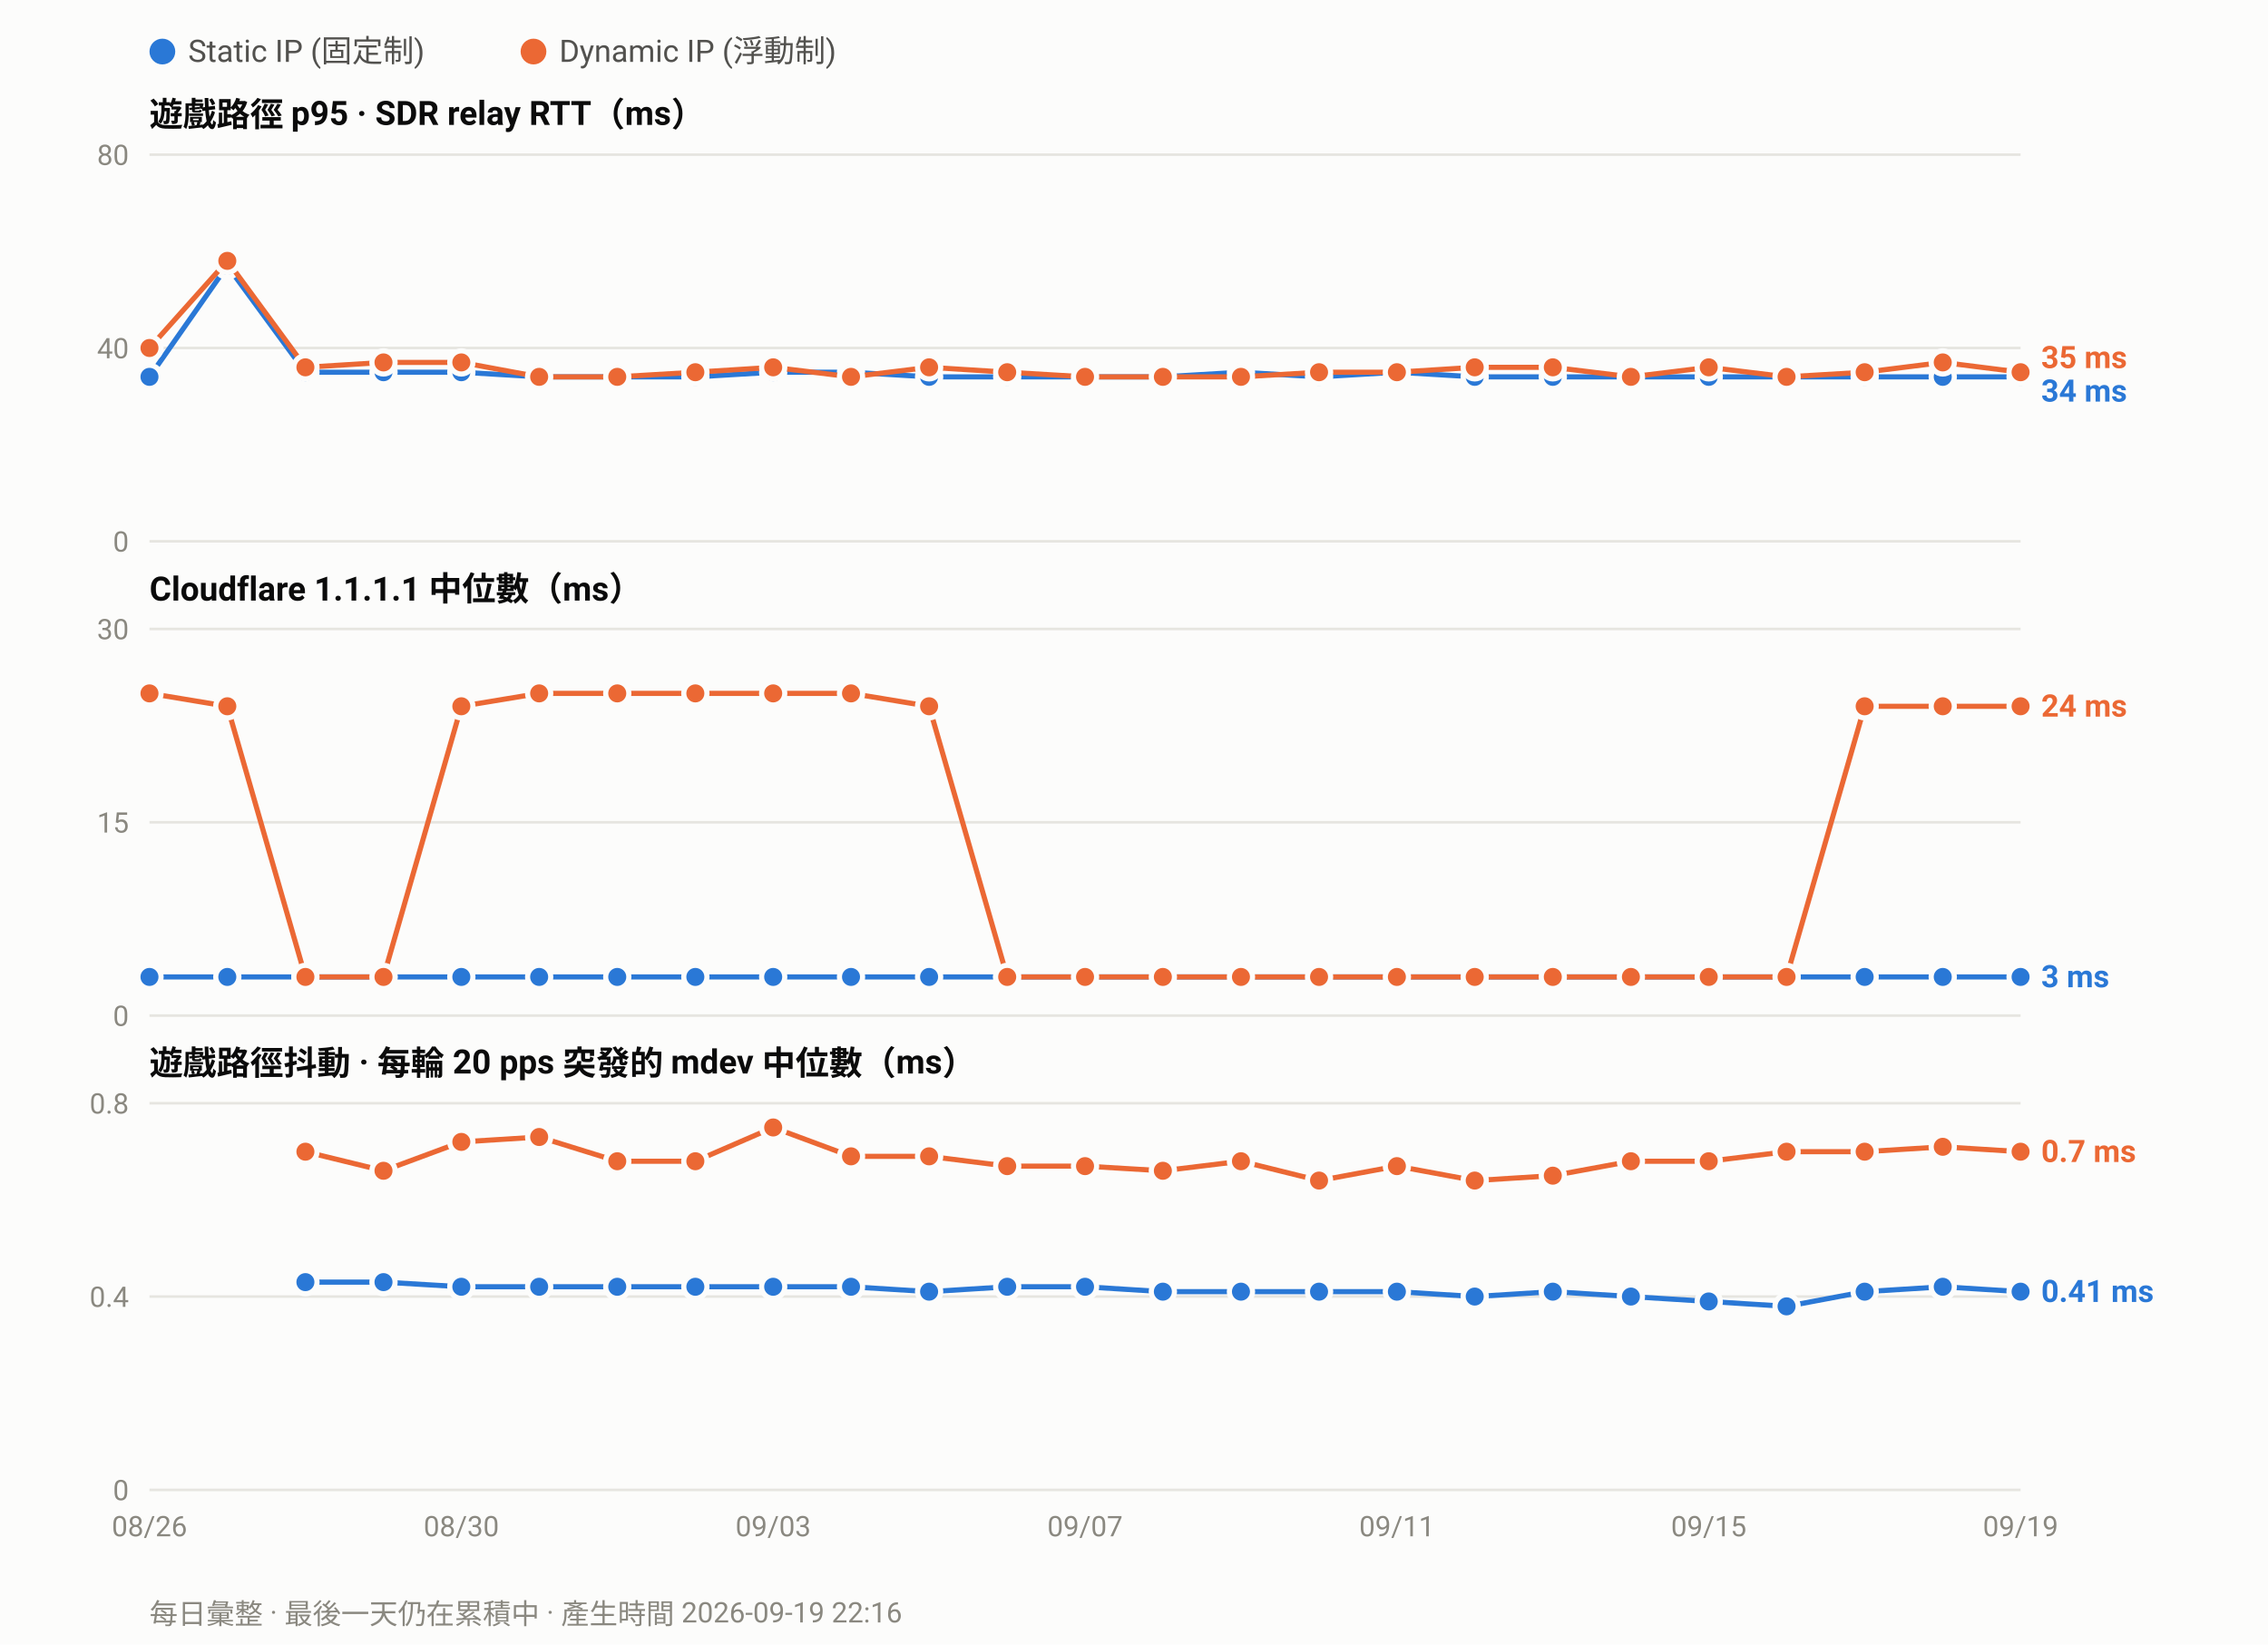
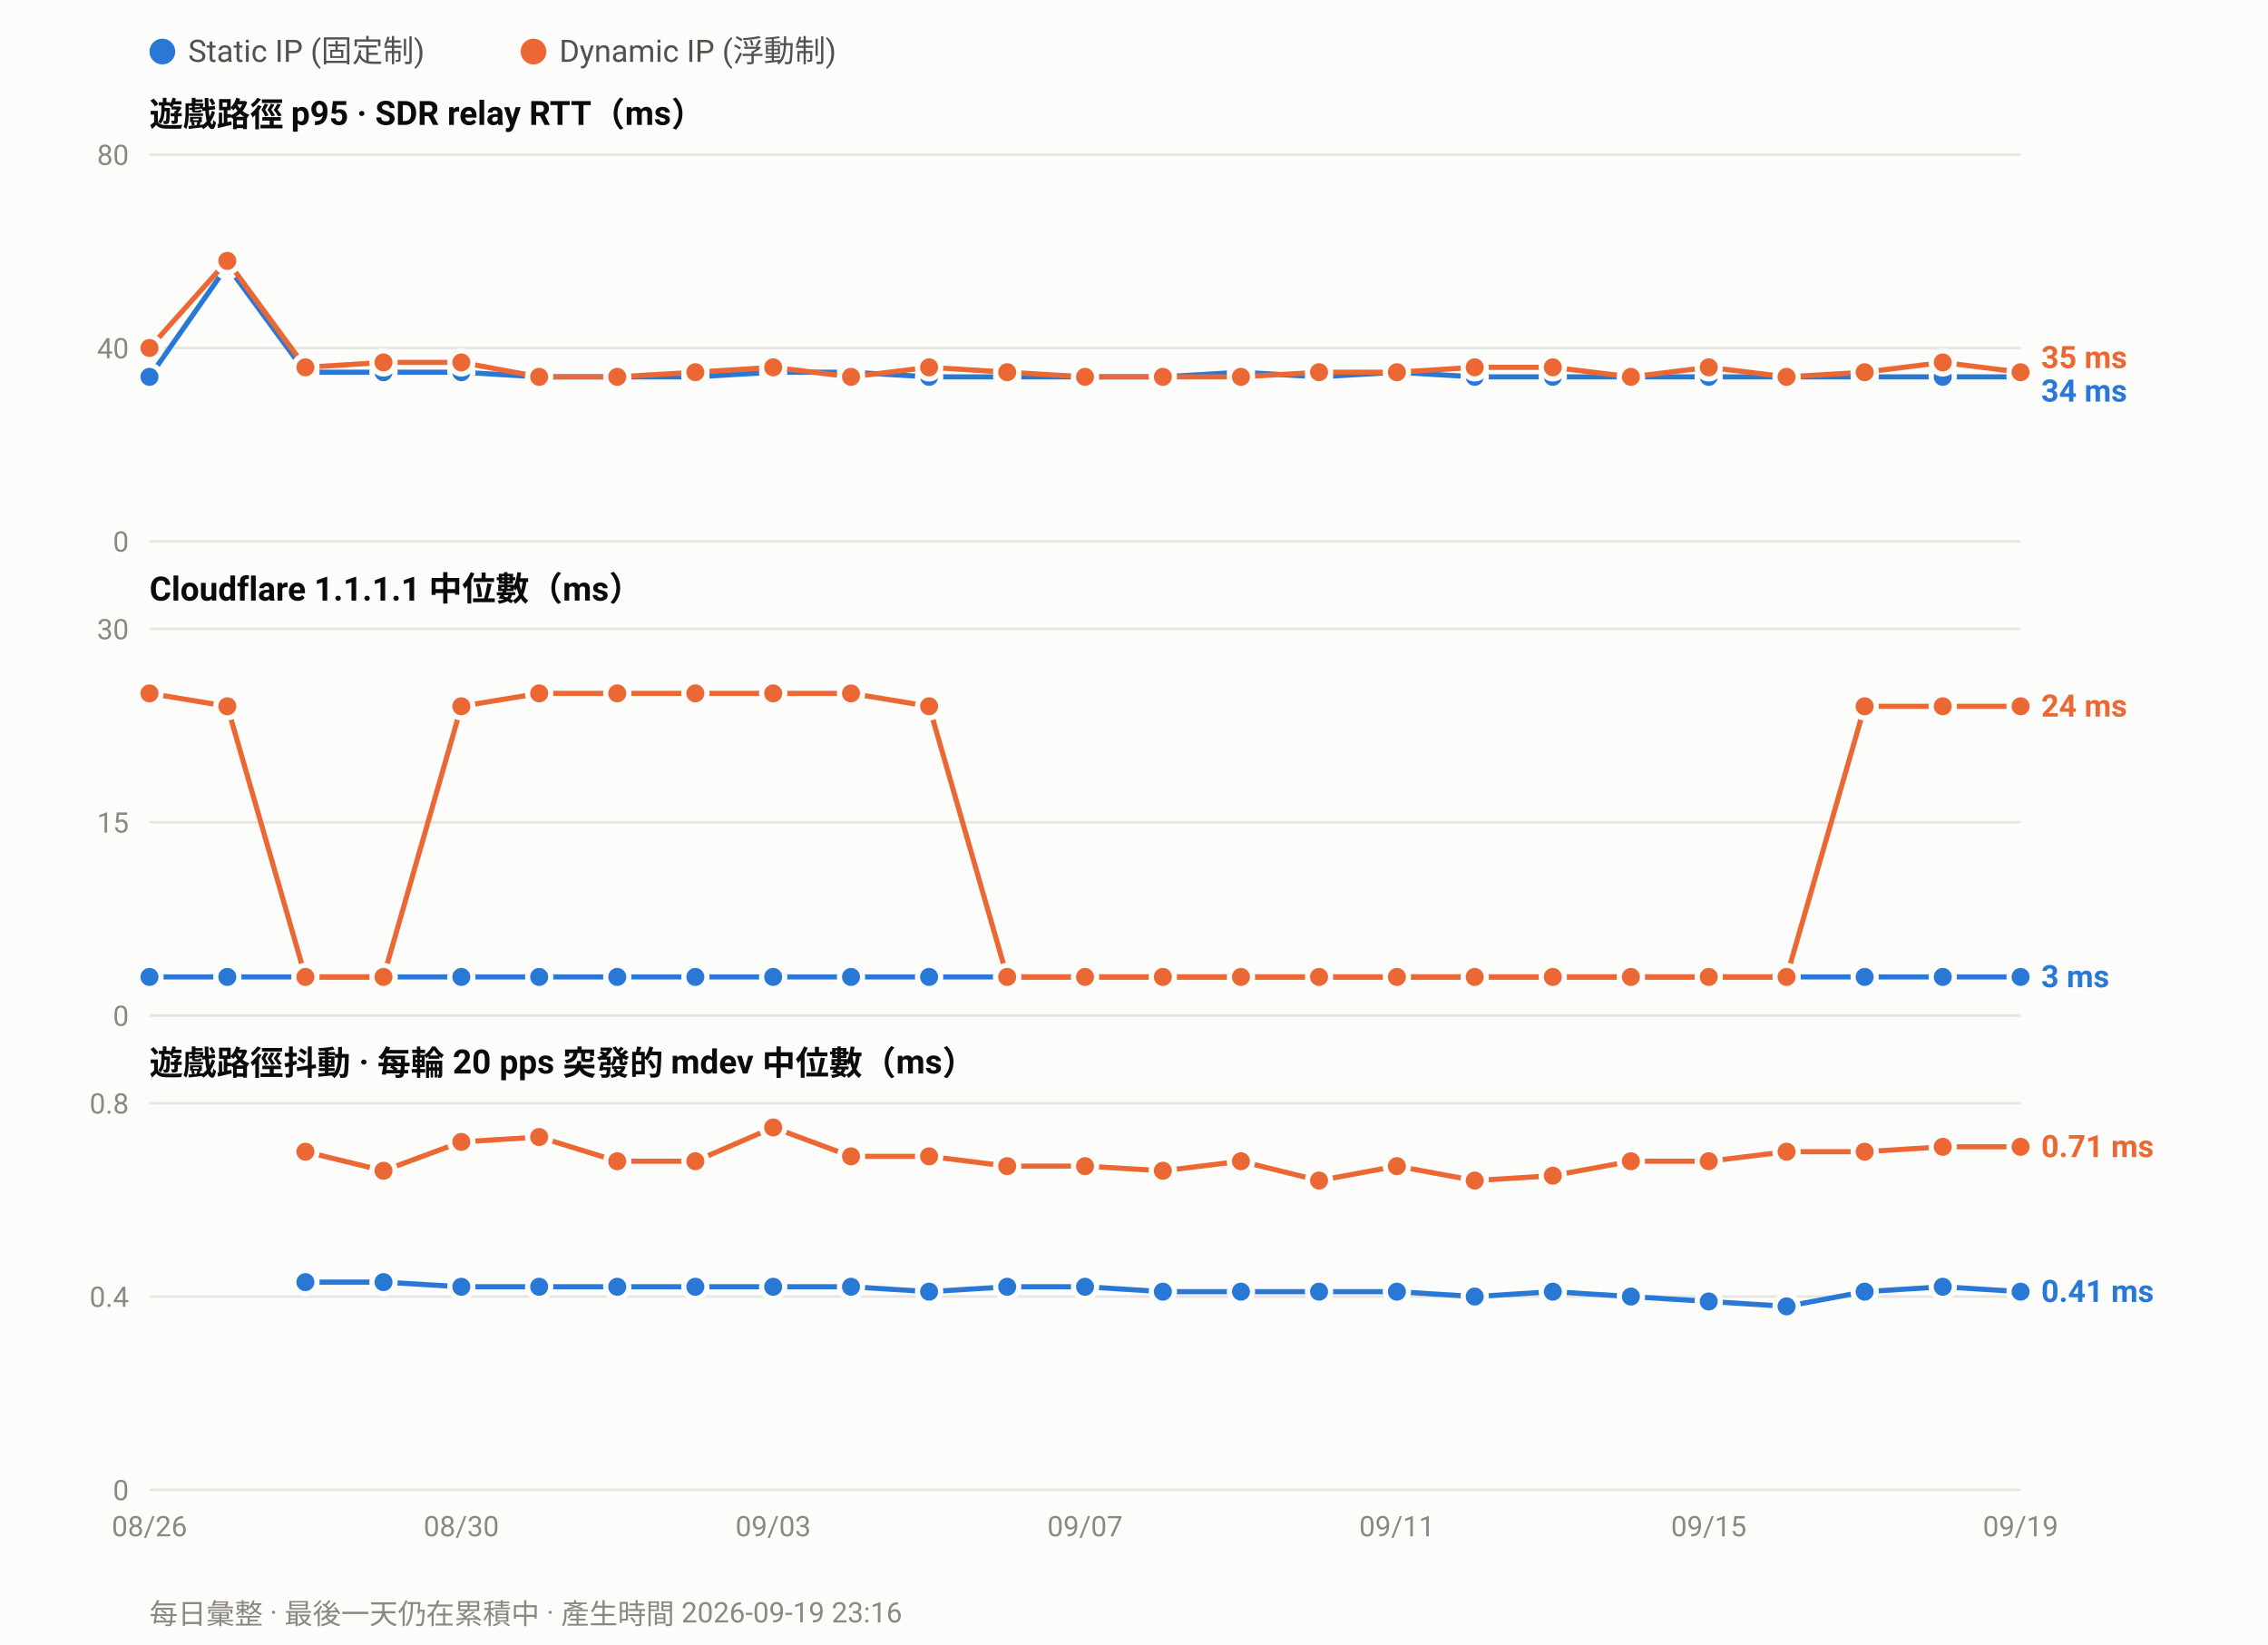
<svg xmlns="http://www.w3.org/2000/svg" width="880" height="638" viewBox="0 0 880 638" font-family="ui-sans-serif,-apple-system,Segoe UI,Roboto,Helvetica,Arial,sans-serif">
  <rect width="880" height="638" fill="#fcfcfb" />
  <circle cx="63.0" cy="20" r="5" fill="#2a78d6" />
  <text x="73.0" y="24" font-size="12" fill="#52514e">Static IP (固定制)</text>
  <circle cx="207.0" cy="20" r="5" fill="#eb6834" />
  <text x="217.0" y="24" font-size="12" fill="#52514e">Dynamic IP (浮動制)</text>
  <text x="58" y="49.0" font-size="13" font-weight="600" fill="#0b0b0b">遊戲路徑 p95 · SDR relay RTT（ms）</text>
  <line x1="58" y1="210.0" x2="784.0" y2="210.0" stroke="#e6e5e0" stroke-width="1" />
  <text x="50" y="214.0" font-size="11" text-anchor="end" fill="#8a8880">0</text>
  <line x1="58" y1="135.0" x2="784.0" y2="135.0" stroke="#e6e5e0" stroke-width="1" />
  <text x="50" y="139.0" font-size="11" text-anchor="end" fill="#8a8880">40</text>
  <line x1="58" y1="60.0" x2="784.0" y2="60.0" stroke="#e6e5e0" stroke-width="1" />
  <text x="50" y="64.0" font-size="11" text-anchor="end" fill="#8a8880">80</text>
  <polyline fill="none" stroke="#2a78d6" stroke-width="2" stroke-linejoin="round" points="58.0,146.2 88.2,103.1 118.5,144.4 148.8,144.4 179.0,144.4 209.2,146.2 239.5,146.2 269.8,146.2 300.0,144.4 330.2,144.4 360.5,146.2 390.8,146.2 421.0,146.2 451.2,146.2 481.5,144.4 511.8,146.2 542.0,144.4 572.2,146.2 602.5,146.2 632.8,146.2 663.0,146.2 693.2,146.2 723.5,146.2 753.8,146.2 784.0,146.2" />
  <circle cx="58.0" cy="146.2" r="4.5" fill="#2a78d6" stroke="#fcfcfb" stroke-width="2" />
  <circle cx="88.2" cy="103.1" r="4.5" fill="#2a78d6" stroke="#fcfcfb" stroke-width="2" />
  <circle cx="118.5" cy="144.4" r="4.5" fill="#2a78d6" stroke="#fcfcfb" stroke-width="2" />
  <circle cx="148.8" cy="144.4" r="4.5" fill="#2a78d6" stroke="#fcfcfb" stroke-width="2" />
  <circle cx="179.0" cy="144.4" r="4.5" fill="#2a78d6" stroke="#fcfcfb" stroke-width="2" />
  <circle cx="209.2" cy="146.2" r="4.5" fill="#2a78d6" stroke="#fcfcfb" stroke-width="2" />
  <circle cx="239.5" cy="146.2" r="4.5" fill="#2a78d6" stroke="#fcfcfb" stroke-width="2" />
  <circle cx="269.8" cy="146.2" r="4.5" fill="#2a78d6" stroke="#fcfcfb" stroke-width="2" />
  <circle cx="300.0" cy="144.4" r="4.5" fill="#2a78d6" stroke="#fcfcfb" stroke-width="2" />
  <circle cx="330.2" cy="144.4" r="4.5" fill="#2a78d6" stroke="#fcfcfb" stroke-width="2" />
  <circle cx="360.5" cy="146.2" r="4.5" fill="#2a78d6" stroke="#fcfcfb" stroke-width="2" />
  <circle cx="390.8" cy="146.2" r="4.5" fill="#2a78d6" stroke="#fcfcfb" stroke-width="2" />
  <circle cx="421.0" cy="146.2" r="4.5" fill="#2a78d6" stroke="#fcfcfb" stroke-width="2" />
  <circle cx="451.2" cy="146.2" r="4.5" fill="#2a78d6" stroke="#fcfcfb" stroke-width="2" />
  <circle cx="481.5" cy="144.4" r="4.5" fill="#2a78d6" stroke="#fcfcfb" stroke-width="2" />
  <circle cx="511.8" cy="146.2" r="4.5" fill="#2a78d6" stroke="#fcfcfb" stroke-width="2" />
  <circle cx="542.0" cy="144.4" r="4.5" fill="#2a78d6" stroke="#fcfcfb" stroke-width="2" />
  <circle cx="572.2" cy="146.2" r="4.5" fill="#2a78d6" stroke="#fcfcfb" stroke-width="2" />
  <circle cx="602.5" cy="146.2" r="4.5" fill="#2a78d6" stroke="#fcfcfb" stroke-width="2" />
  <circle cx="632.8" cy="146.2" r="4.5" fill="#2a78d6" stroke="#fcfcfb" stroke-width="2" />
  <circle cx="663.0" cy="146.2" r="4.5" fill="#2a78d6" stroke="#fcfcfb" stroke-width="2" />
  <circle cx="693.2" cy="146.2" r="4.5" fill="#2a78d6" stroke="#fcfcfb" stroke-width="2" />
  <circle cx="723.5" cy="146.2" r="4.5" fill="#2a78d6" stroke="#fcfcfb" stroke-width="2" />
  <circle cx="753.8" cy="146.2" r="4.5" fill="#2a78d6" stroke="#fcfcfb" stroke-width="2" />
  <circle cx="784.0" cy="146.2" r="4.5" fill="#2a78d6" stroke="#fcfcfb" stroke-width="2" />
  <polyline fill="none" stroke="#eb6834" stroke-width="2" stroke-linejoin="round" points="58.0,135.0 88.2,101.2 118.5,142.5 148.8,140.6 179.0,140.6 209.2,146.2 239.5,146.2 269.8,144.4 300.0,142.5 330.2,146.2 360.5,142.5 390.8,144.4 421.0,146.2 451.2,146.2 481.5,146.2 511.8,144.4 542.0,144.4 572.2,142.5 602.5,142.5 632.8,146.2 663.0,142.5 693.2,146.2 723.5,144.4 753.8,140.6 784.0,144.4" />
  <circle cx="58.0" cy="135.0" r="4.5" fill="#eb6834" stroke="#fcfcfb" stroke-width="2" />
  <circle cx="88.2" cy="101.2" r="4.5" fill="#eb6834" stroke="#fcfcfb" stroke-width="2" />
  <circle cx="118.5" cy="142.5" r="4.5" fill="#eb6834" stroke="#fcfcfb" stroke-width="2" />
  <circle cx="148.8" cy="140.6" r="4.5" fill="#eb6834" stroke="#fcfcfb" stroke-width="2" />
  <circle cx="179.0" cy="140.6" r="4.5" fill="#eb6834" stroke="#fcfcfb" stroke-width="2" />
  <circle cx="209.2" cy="146.2" r="4.5" fill="#eb6834" stroke="#fcfcfb" stroke-width="2" />
  <circle cx="239.5" cy="146.2" r="4.5" fill="#eb6834" stroke="#fcfcfb" stroke-width="2" />
  <circle cx="269.8" cy="144.4" r="4.5" fill="#eb6834" stroke="#fcfcfb" stroke-width="2" />
  <circle cx="300.0" cy="142.5" r="4.5" fill="#eb6834" stroke="#fcfcfb" stroke-width="2" />
  <circle cx="330.2" cy="146.2" r="4.5" fill="#eb6834" stroke="#fcfcfb" stroke-width="2" />
  <circle cx="360.5" cy="142.5" r="4.5" fill="#eb6834" stroke="#fcfcfb" stroke-width="2" />
  <circle cx="390.8" cy="144.4" r="4.5" fill="#eb6834" stroke="#fcfcfb" stroke-width="2" />
  <circle cx="421.0" cy="146.2" r="4.5" fill="#eb6834" stroke="#fcfcfb" stroke-width="2" />
  <circle cx="451.2" cy="146.2" r="4.5" fill="#eb6834" stroke="#fcfcfb" stroke-width="2" />
  <circle cx="481.5" cy="146.2" r="4.5" fill="#eb6834" stroke="#fcfcfb" stroke-width="2" />
  <circle cx="511.8" cy="144.4" r="4.5" fill="#eb6834" stroke="#fcfcfb" stroke-width="2" />
  <circle cx="542.0" cy="144.4" r="4.5" fill="#eb6834" stroke="#fcfcfb" stroke-width="2" />
  <circle cx="572.2" cy="142.5" r="4.5" fill="#eb6834" stroke="#fcfcfb" stroke-width="2" />
  <circle cx="602.5" cy="142.5" r="4.5" fill="#eb6834" stroke="#fcfcfb" stroke-width="2" />
  <circle cx="632.8" cy="146.2" r="4.5" fill="#eb6834" stroke="#fcfcfb" stroke-width="2" />
  <circle cx="663.0" cy="142.5" r="4.5" fill="#eb6834" stroke="#fcfcfb" stroke-width="2" />
  <circle cx="693.2" cy="146.2" r="4.5" fill="#eb6834" stroke="#fcfcfb" stroke-width="2" />
  <circle cx="723.5" cy="144.4" r="4.5" fill="#eb6834" stroke="#fcfcfb" stroke-width="2" />
  <circle cx="753.8" cy="140.6" r="4.5" fill="#eb6834" stroke="#fcfcfb" stroke-width="2" />
  <circle cx="784.0" cy="144.4" r="4.5" fill="#eb6834" stroke="#fcfcfb" stroke-width="2" />
  <text x="792.0" y="142.8" font-size="12" font-weight="600" fill="#eb6834">35 ms</text>
  <text x="792.0" y="155.8" font-size="12" font-weight="600" fill="#2a78d6">34 ms</text>
  <text x="58" y="233.0" font-size="13" font-weight="600" fill="#0b0b0b">Cloudflare 1.1.1.1 中位數（ms）</text>
  <line x1="58" y1="394.0" x2="784.0" y2="394.0" stroke="#e6e5e0" stroke-width="1" />
  <text x="50" y="398.0" font-size="11" text-anchor="end" fill="#8a8880">0</text>
  <line x1="58" y1="319.0" x2="784.0" y2="319.0" stroke="#e6e5e0" stroke-width="1" />
  <text x="50" y="323.0" font-size="11" text-anchor="end" fill="#8a8880">15</text>
  <line x1="58" y1="244.0" x2="784.0" y2="244.0" stroke="#e6e5e0" stroke-width="1" />
  <text x="50" y="248.0" font-size="11" text-anchor="end" fill="#8a8880">30</text>
  <polyline fill="none" stroke="#2a78d6" stroke-width="2" stroke-linejoin="round" points="58.0,379.0 88.2,379.0 118.5,379.0 148.8,379.0 179.0,379.0 209.2,379.0 239.5,379.0 269.8,379.0 300.0,379.0 330.2,379.0 360.5,379.0 390.8,379.0 421.0,379.0 451.2,379.0 481.5,379.0 511.8,379.0 542.0,379.0 572.2,379.0 602.5,379.0 632.8,379.0 663.0,379.0 693.2,379.0 723.5,379.0 753.8,379.0 784.0,379.0" />
  <circle cx="58.0" cy="379.0" r="4.5" fill="#2a78d6" stroke="#fcfcfb" stroke-width="2" />
  <circle cx="88.2" cy="379.0" r="4.5" fill="#2a78d6" stroke="#fcfcfb" stroke-width="2" />
  <circle cx="118.5" cy="379.0" r="4.5" fill="#2a78d6" stroke="#fcfcfb" stroke-width="2" />
  <circle cx="148.8" cy="379.0" r="4.5" fill="#2a78d6" stroke="#fcfcfb" stroke-width="2" />
  <circle cx="179.0" cy="379.0" r="4.5" fill="#2a78d6" stroke="#fcfcfb" stroke-width="2" />
  <circle cx="209.2" cy="379.0" r="4.5" fill="#2a78d6" stroke="#fcfcfb" stroke-width="2" />
  <circle cx="239.5" cy="379.0" r="4.5" fill="#2a78d6" stroke="#fcfcfb" stroke-width="2" />
  <circle cx="269.8" cy="379.0" r="4.5" fill="#2a78d6" stroke="#fcfcfb" stroke-width="2" />
  <circle cx="300.0" cy="379.0" r="4.5" fill="#2a78d6" stroke="#fcfcfb" stroke-width="2" />
  <circle cx="330.2" cy="379.0" r="4.5" fill="#2a78d6" stroke="#fcfcfb" stroke-width="2" />
  <circle cx="360.5" cy="379.0" r="4.5" fill="#2a78d6" stroke="#fcfcfb" stroke-width="2" />
  <circle cx="390.8" cy="379.0" r="4.5" fill="#2a78d6" stroke="#fcfcfb" stroke-width="2" />
  <circle cx="421.0" cy="379.0" r="4.5" fill="#2a78d6" stroke="#fcfcfb" stroke-width="2" />
  <circle cx="451.2" cy="379.0" r="4.5" fill="#2a78d6" stroke="#fcfcfb" stroke-width="2" />
  <circle cx="481.5" cy="379.0" r="4.5" fill="#2a78d6" stroke="#fcfcfb" stroke-width="2" />
  <circle cx="511.8" cy="379.0" r="4.5" fill="#2a78d6" stroke="#fcfcfb" stroke-width="2" />
  <circle cx="542.0" cy="379.0" r="4.5" fill="#2a78d6" stroke="#fcfcfb" stroke-width="2" />
  <circle cx="572.2" cy="379.0" r="4.5" fill="#2a78d6" stroke="#fcfcfb" stroke-width="2" />
  <circle cx="602.5" cy="379.0" r="4.5" fill="#2a78d6" stroke="#fcfcfb" stroke-width="2" />
  <circle cx="632.8" cy="379.0" r="4.5" fill="#2a78d6" stroke="#fcfcfb" stroke-width="2" />
  <circle cx="663.0" cy="379.0" r="4.5" fill="#2a78d6" stroke="#fcfcfb" stroke-width="2" />
  <circle cx="693.2" cy="379.0" r="4.5" fill="#2a78d6" stroke="#fcfcfb" stroke-width="2" />
  <circle cx="723.5" cy="379.0" r="4.5" fill="#2a78d6" stroke="#fcfcfb" stroke-width="2" />
  <circle cx="753.8" cy="379.0" r="4.5" fill="#2a78d6" stroke="#fcfcfb" stroke-width="2" />
  <circle cx="784.0" cy="379.0" r="4.5" fill="#2a78d6" stroke="#fcfcfb" stroke-width="2" />
  <polyline fill="none" stroke="#eb6834" stroke-width="2" stroke-linejoin="round" points="58.0,269.0 88.2,274.0 118.5,379.0 148.8,379.0 179.0,274.0 209.2,269.0 239.5,269.0 269.8,269.0 300.0,269.0 330.2,269.0 360.5,274.0 390.8,379.0 421.0,379.0 451.2,379.0 481.5,379.0 511.8,379.0 542.0,379.0 572.2,379.0 602.5,379.0 632.8,379.0 663.0,379.0 693.2,379.0 723.5,274.0 753.8,274.0 784.0,274.0" />
  <circle cx="58.0" cy="269.0" r="4.5" fill="#eb6834" stroke="#fcfcfb" stroke-width="2" />
  <circle cx="88.2" cy="274.0" r="4.5" fill="#eb6834" stroke="#fcfcfb" stroke-width="2" />
  <circle cx="118.5" cy="379.0" r="4.5" fill="#eb6834" stroke="#fcfcfb" stroke-width="2" />
  <circle cx="148.8" cy="379.0" r="4.5" fill="#eb6834" stroke="#fcfcfb" stroke-width="2" />
  <circle cx="179.0" cy="274.0" r="4.5" fill="#eb6834" stroke="#fcfcfb" stroke-width="2" />
  <circle cx="209.2" cy="269.0" r="4.5" fill="#eb6834" stroke="#fcfcfb" stroke-width="2" />
  <circle cx="239.5" cy="269.0" r="4.5" fill="#eb6834" stroke="#fcfcfb" stroke-width="2" />
  <circle cx="269.8" cy="269.0" r="4.5" fill="#eb6834" stroke="#fcfcfb" stroke-width="2" />
  <circle cx="300.0" cy="269.0" r="4.5" fill="#eb6834" stroke="#fcfcfb" stroke-width="2" />
  <circle cx="330.2" cy="269.0" r="4.5" fill="#eb6834" stroke="#fcfcfb" stroke-width="2" />
  <circle cx="360.5" cy="274.0" r="4.5" fill="#eb6834" stroke="#fcfcfb" stroke-width="2" />
  <circle cx="390.8" cy="379.0" r="4.5" fill="#eb6834" stroke="#fcfcfb" stroke-width="2" />
  <circle cx="421.0" cy="379.0" r="4.5" fill="#eb6834" stroke="#fcfcfb" stroke-width="2" />
  <circle cx="451.2" cy="379.0" r="4.5" fill="#eb6834" stroke="#fcfcfb" stroke-width="2" />
  <circle cx="481.5" cy="379.0" r="4.5" fill="#eb6834" stroke="#fcfcfb" stroke-width="2" />
  <circle cx="511.8" cy="379.0" r="4.5" fill="#eb6834" stroke="#fcfcfb" stroke-width="2" />
  <circle cx="542.0" cy="379.0" r="4.5" fill="#eb6834" stroke="#fcfcfb" stroke-width="2" />
  <circle cx="572.2" cy="379.0" r="4.5" fill="#eb6834" stroke="#fcfcfb" stroke-width="2" />
  <circle cx="602.5" cy="379.0" r="4.5" fill="#eb6834" stroke="#fcfcfb" stroke-width="2" />
  <circle cx="632.8" cy="379.0" r="4.5" fill="#eb6834" stroke="#fcfcfb" stroke-width="2" />
  <circle cx="663.0" cy="379.0" r="4.5" fill="#eb6834" stroke="#fcfcfb" stroke-width="2" />
  <circle cx="693.2" cy="379.0" r="4.5" fill="#eb6834" stroke="#fcfcfb" stroke-width="2" />
  <circle cx="723.5" cy="274.0" r="4.5" fill="#eb6834" stroke="#fcfcfb" stroke-width="2" />
  <circle cx="753.8" cy="274.0" r="4.5" fill="#eb6834" stroke="#fcfcfb" stroke-width="2" />
  <circle cx="784.0" cy="274.0" r="4.5" fill="#eb6834" stroke="#fcfcfb" stroke-width="2" />
  <text x="792.0" y="278.0" font-size="12" font-weight="600" fill="#eb6834">24 ms</text>
  <text x="792.0" y="383.0" font-size="12" font-weight="600" fill="#2a78d6">3 ms</text>
  <text x="58" y="417.0" font-size="13" font-weight="600" fill="#0b0b0b">遊戲路徑抖動 · 每輪 20 pps 突發的 mdev 中位數（ms）</text>
  <line x1="58" y1="578.0" x2="784.0" y2="578.0" stroke="#e6e5e0" stroke-width="1" />
  <text x="50" y="582.0" font-size="11" text-anchor="end" fill="#8a8880">0</text>
  <line x1="58" y1="503.0" x2="784.0" y2="503.0" stroke="#e6e5e0" stroke-width="1" />
  <text x="50" y="507.0" font-size="11" text-anchor="end" fill="#8a8880">0.4</text>
  <line x1="58" y1="428.0" x2="784.0" y2="428.0" stroke="#e6e5e0" stroke-width="1" />
  <text x="50" y="432.0" font-size="11" text-anchor="end" fill="#8a8880">0.8</text>
  <polyline fill="none" stroke="#2a78d6" stroke-width="2" stroke-linejoin="round" points="118.5,497.4 148.8,497.4 179.0,499.2 209.2,499.2 239.5,499.2 269.8,499.2 300.0,499.2 330.2,499.2 360.5,501.1 390.8,499.2 421.0,499.2 451.2,501.1 481.5,501.1 511.8,501.1 542.0,501.1 572.2,503.0 602.5,501.1 632.8,503.0 663.0,504.9 693.2,506.8 723.5,501.1 753.8,499.2 784.0,501.1" />
  <circle cx="118.5" cy="497.4" r="4.5" fill="#2a78d6" stroke="#fcfcfb" stroke-width="2" />
  <circle cx="148.8" cy="497.4" r="4.5" fill="#2a78d6" stroke="#fcfcfb" stroke-width="2" />
  <circle cx="179.0" cy="499.2" r="4.5" fill="#2a78d6" stroke="#fcfcfb" stroke-width="2" />
  <circle cx="209.2" cy="499.2" r="4.5" fill="#2a78d6" stroke="#fcfcfb" stroke-width="2" />
  <circle cx="239.5" cy="499.2" r="4.5" fill="#2a78d6" stroke="#fcfcfb" stroke-width="2" />
  <circle cx="269.8" cy="499.2" r="4.5" fill="#2a78d6" stroke="#fcfcfb" stroke-width="2" />
  <circle cx="300.0" cy="499.2" r="4.5" fill="#2a78d6" stroke="#fcfcfb" stroke-width="2" />
  <circle cx="330.2" cy="499.2" r="4.5" fill="#2a78d6" stroke="#fcfcfb" stroke-width="2" />
  <circle cx="360.5" cy="501.1" r="4.5" fill="#2a78d6" stroke="#fcfcfb" stroke-width="2" />
  <circle cx="390.8" cy="499.2" r="4.5" fill="#2a78d6" stroke="#fcfcfb" stroke-width="2" />
  <circle cx="421.0" cy="499.2" r="4.5" fill="#2a78d6" stroke="#fcfcfb" stroke-width="2" />
  <circle cx="451.2" cy="501.1" r="4.5" fill="#2a78d6" stroke="#fcfcfb" stroke-width="2" />
  <circle cx="481.5" cy="501.1" r="4.5" fill="#2a78d6" stroke="#fcfcfb" stroke-width="2" />
  <circle cx="511.8" cy="501.1" r="4.5" fill="#2a78d6" stroke="#fcfcfb" stroke-width="2" />
  <circle cx="542.0" cy="501.1" r="4.5" fill="#2a78d6" stroke="#fcfcfb" stroke-width="2" />
  <circle cx="572.2" cy="503.0" r="4.5" fill="#2a78d6" stroke="#fcfcfb" stroke-width="2" />
  <circle cx="602.5" cy="501.1" r="4.5" fill="#2a78d6" stroke="#fcfcfb" stroke-width="2" />
  <circle cx="632.8" cy="503.0" r="4.5" fill="#2a78d6" stroke="#fcfcfb" stroke-width="2" />
  <circle cx="663.0" cy="504.9" r="4.5" fill="#2a78d6" stroke="#fcfcfb" stroke-width="2" />
  <circle cx="693.2" cy="506.8" r="4.5" fill="#2a78d6" stroke="#fcfcfb" stroke-width="2" />
  <circle cx="723.5" cy="501.1" r="4.5" fill="#2a78d6" stroke="#fcfcfb" stroke-width="2" />
  <circle cx="753.8" cy="499.2" r="4.5" fill="#2a78d6" stroke="#fcfcfb" stroke-width="2" />
  <circle cx="784.0" cy="501.1" r="4.5" fill="#2a78d6" stroke="#fcfcfb" stroke-width="2" />
-   <polyline fill="none" stroke="#eb6834" stroke-width="2" stroke-linejoin="round" points="118.5,446.8 148.8,454.2 179.0,443.0 209.2,441.1 239.5,450.5 269.8,450.5 300.0,437.4 330.2,448.6 360.5,448.6 390.8,452.4 421.0,452.4 451.2,454.2 481.5,450.5 511.8,458.0 542.0,452.4 572.2,458.0 602.5,456.1 632.8,450.5 663.0,450.5 693.2,446.8 723.5,446.8 753.8,444.9 784.0,446.8" />
+   <polyline fill="none" stroke="#eb6834" stroke-width="2" stroke-linejoin="round" points="118.5,446.8 148.8,454.2 179.0,443.0 209.2,441.1 239.5,450.5 269.8,450.5 300.0,437.4 330.2,448.6 360.5,448.6 390.8,452.4 421.0,452.4 451.2,454.2 481.5,450.5 511.8,458.0 542.0,452.4 572.2,458.0 602.5,456.1 632.8,450.5 663.0,450.5 693.2,446.8 723.5,446.8 753.8,444.9 784.0,444.9" />
  <circle cx="118.5" cy="446.8" r="4.5" fill="#eb6834" stroke="#fcfcfb" stroke-width="2" />
  <circle cx="148.8" cy="454.2" r="4.5" fill="#eb6834" stroke="#fcfcfb" stroke-width="2" />
  <circle cx="179.0" cy="443.0" r="4.5" fill="#eb6834" stroke="#fcfcfb" stroke-width="2" />
  <circle cx="209.2" cy="441.1" r="4.5" fill="#eb6834" stroke="#fcfcfb" stroke-width="2" />
  <circle cx="239.5" cy="450.5" r="4.5" fill="#eb6834" stroke="#fcfcfb" stroke-width="2" />
  <circle cx="269.8" cy="450.5" r="4.5" fill="#eb6834" stroke="#fcfcfb" stroke-width="2" />
  <circle cx="300.0" cy="437.4" r="4.5" fill="#eb6834" stroke="#fcfcfb" stroke-width="2" />
  <circle cx="330.2" cy="448.6" r="4.5" fill="#eb6834" stroke="#fcfcfb" stroke-width="2" />
  <circle cx="360.5" cy="448.6" r="4.5" fill="#eb6834" stroke="#fcfcfb" stroke-width="2" />
  <circle cx="390.8" cy="452.4" r="4.5" fill="#eb6834" stroke="#fcfcfb" stroke-width="2" />
  <circle cx="421.0" cy="452.4" r="4.5" fill="#eb6834" stroke="#fcfcfb" stroke-width="2" />
  <circle cx="451.2" cy="454.2" r="4.5" fill="#eb6834" stroke="#fcfcfb" stroke-width="2" />
  <circle cx="481.5" cy="450.5" r="4.5" fill="#eb6834" stroke="#fcfcfb" stroke-width="2" />
  <circle cx="511.8" cy="458.0" r="4.5" fill="#eb6834" stroke="#fcfcfb" stroke-width="2" />
  <circle cx="542.0" cy="452.4" r="4.5" fill="#eb6834" stroke="#fcfcfb" stroke-width="2" />
  <circle cx="572.2" cy="458.0" r="4.5" fill="#eb6834" stroke="#fcfcfb" stroke-width="2" />
  <circle cx="602.5" cy="456.1" r="4.5" fill="#eb6834" stroke="#fcfcfb" stroke-width="2" />
  <circle cx="632.8" cy="450.5" r="4.5" fill="#eb6834" stroke="#fcfcfb" stroke-width="2" />
  <circle cx="663.0" cy="450.5" r="4.5" fill="#eb6834" stroke="#fcfcfb" stroke-width="2" />
  <circle cx="693.2" cy="446.8" r="4.5" fill="#eb6834" stroke="#fcfcfb" stroke-width="2" />
  <circle cx="723.5" cy="446.8" r="4.5" fill="#eb6834" stroke="#fcfcfb" stroke-width="2" />
  <circle cx="753.8" cy="444.9" r="4.5" fill="#eb6834" stroke="#fcfcfb" stroke-width="2" />
-   <circle cx="784.0" cy="446.8" r="4.5" fill="#eb6834" stroke="#fcfcfb" stroke-width="2" />
-   <text x="792.0" y="450.8" font-size="12" font-weight="600" fill="#eb6834">0.7 ms</text>
+   <circle cx="784.0" cy="444.9" r="4.5" fill="#eb6834" stroke="#fcfcfb" stroke-width="2" />
+   <text x="792.0" y="448.9" font-size="12" font-weight="600" fill="#eb6834">0.71 ms</text>
  <text x="792.0" y="505.1" font-size="12" font-weight="600" fill="#2a78d6">0.41 ms</text>
  <text x="58.0" y="596.0" font-size="11" text-anchor="middle" fill="#8a8880">08/26</text>
  <text x="179.0" y="596.0" font-size="11" text-anchor="middle" fill="#8a8880">08/30</text>
  <text x="300.0" y="596.0" font-size="11" text-anchor="middle" fill="#8a8880">09/03</text>
  <text x="421.0" y="596.0" font-size="11" text-anchor="middle" fill="#8a8880">09/07</text>
  <text x="542.0" y="596.0" font-size="11" text-anchor="middle" fill="#8a8880">09/11</text>
  <text x="663.0" y="596.0" font-size="11" text-anchor="middle" fill="#8a8880">09/15</text>
  <text x="784.0" y="596.0" font-size="11" text-anchor="middle" fill="#8a8880">09/19</text>
-   <text x="58" y="630" font-size="11" fill="#8a8880">每日彙整 · 最後一天仍在累積中 · 產生時間 2026-09-19 22:16</text>
+   <text x="58" y="630" font-size="11" fill="#8a8880">每日彙整 · 最後一天仍在累積中 · 產生時間 2026-09-19 23:16</text>
</svg>
